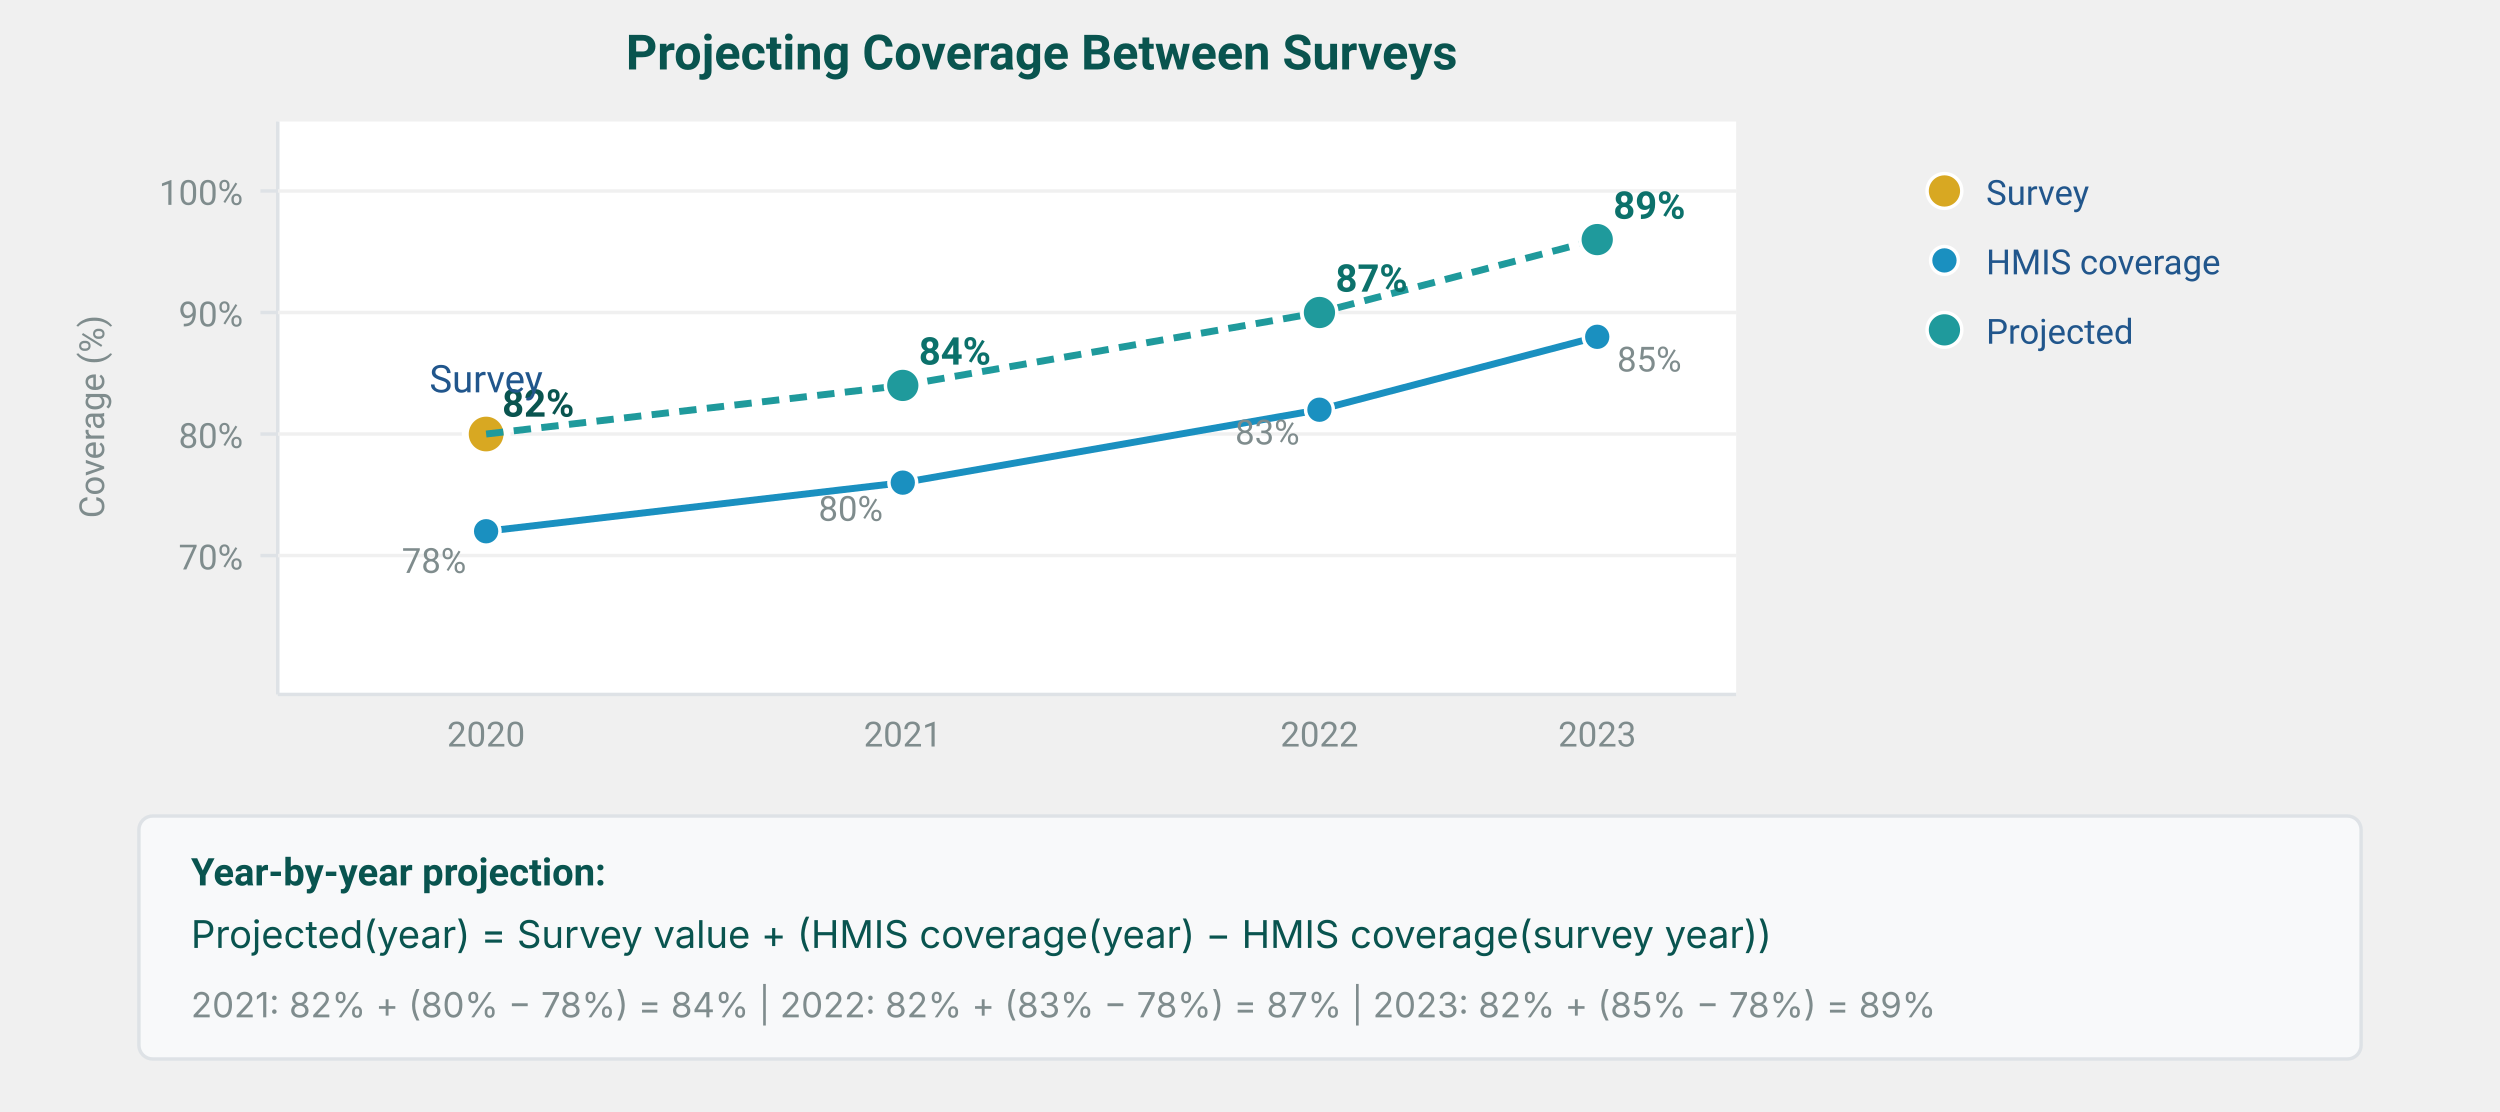
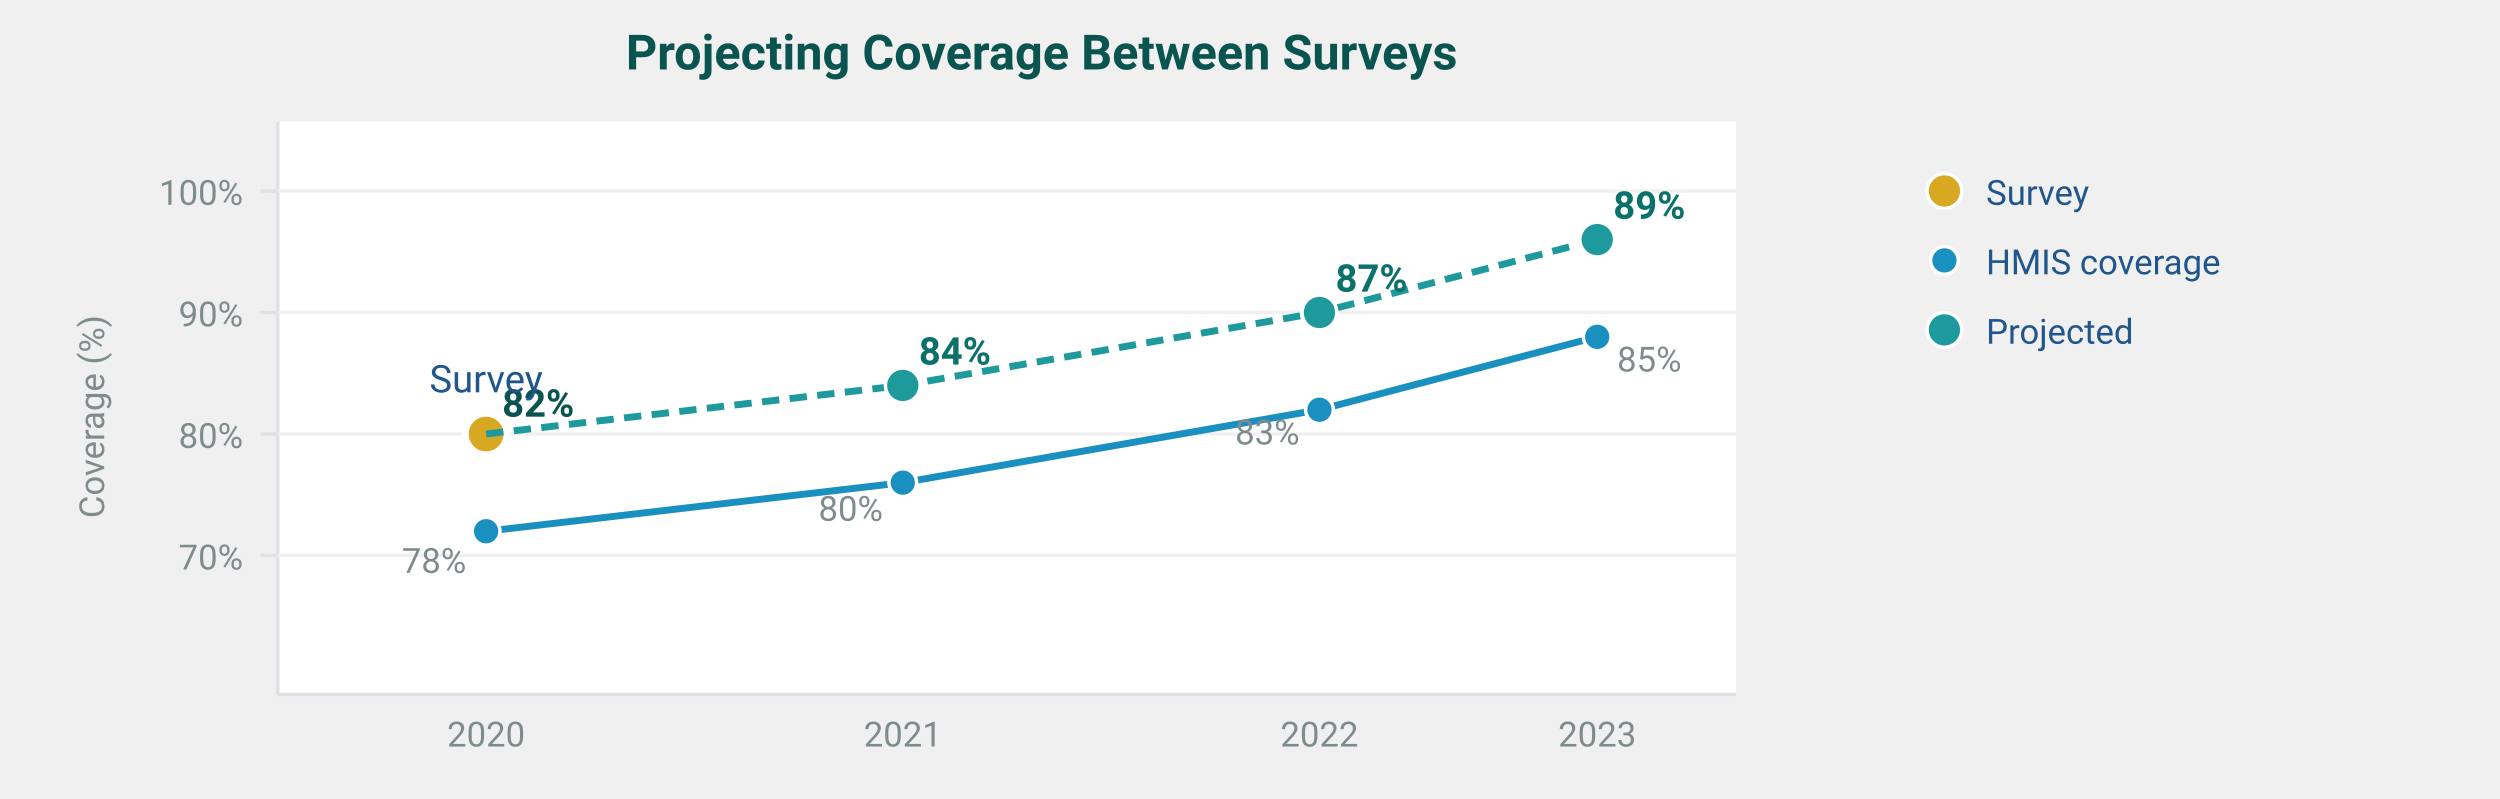
- <svg xmlns="http://www.w3.org/2000/svg" viewBox="0 0 720 320">
+ <svg xmlns="http://www.w3.org/2000/svg" viewBox="0 0 720 230">
  <defs>
    <style>
      .title { font-family: -apple-system, BlinkMacSystemFont, "Segoe UI", Roboto, sans-serif; font-size: 14px; font-weight: 700; fill: #09544F; }
      .label { font-family: -apple-system, BlinkMacSystemFont, "Segoe UI", Roboto, sans-serif; font-size: 11px; fill: #21568C; text-anchor: middle; }
      .value { font-family: -apple-system, BlinkMacSystemFont, "Segoe UI", Roboto, sans-serif; font-size: 11px; font-weight: 600; fill: #09544F; text-anchor: middle; }
      .formula-text { font-family: -apple-system, BlinkMacSystemFont, "Segoe UI", Roboto, sans-serif; font-size: 10px; fill: #7f8c8d; text-anchor: middle; }
      .axis { stroke: #dee2e6; stroke-width: 1; }
      .axis-label { font-family: -apple-system, BlinkMacSystemFont, "Segoe UI", Roboto, sans-serif; font-size: 10px; fill: #7f8c8d; }
      .projected-line { stroke: #1F9A9C; stroke-width: 2; stroke-dasharray: 5,3; }
      .hmis-line { stroke: #1A90C0; stroke-width: 2; }
      .legend-text { font-family: -apple-system, BlinkMacSystemFont, "Segoe UI", Roboto, sans-serif; font-size: 10px; fill: #21568C; }
    </style>
  </defs>
  <text class="title" x="300" y="20" text-anchor="middle">Projecting Coverage Between Surveys</text>
  <rect x="80" y="35" width="420" height="165" fill="#ffffff" stroke="none" />
  <line class="axis" x1="80" y1="35" x2="80" y2="200" />
  <text class="axis-label" x="30" y="120" text-anchor="middle" transform="rotate(-90, 30, 120)">Coverage (%)</text>
  <line class="axis" x1="80" y1="200" x2="500" y2="200" />
  <line x1="80" y1="55" x2="500" y2="55" stroke="#f0f0f0" stroke-width="1" />
  <line x1="80" y1="90" x2="500" y2="90" stroke="#f0f0f0" stroke-width="1" />
  <line x1="80" y1="125" x2="500" y2="125" stroke="#f0f0f0" stroke-width="1" />
  <line x1="80" y1="160" x2="500" y2="160" stroke="#f0f0f0" stroke-width="1" />
  <line class="axis" x1="75" y1="55" x2="80" y2="55" />
  <text class="axis-label" x="70" y="59" text-anchor="end">100%</text>
  <line class="axis" x1="75" y1="90" x2="80" y2="90" />
  <text class="axis-label" x="70" y="94" text-anchor="end">90%</text>
  <line class="axis" x1="75" y1="125" x2="80" y2="125" />
  <text class="axis-label" x="70" y="129" text-anchor="end">80%</text>
  <line class="axis" x1="75" y1="160" x2="80" y2="160" />
  <text class="axis-label" x="70" y="164" text-anchor="end">70%</text>
  <text class="axis-label" x="140" y="215" text-anchor="middle">2020</text>
  <text class="axis-label" x="260" y="215" text-anchor="middle">2021</text>
  <text class="axis-label" x="380" y="215" text-anchor="middle">2022</text>
  <text class="axis-label" x="460" y="215" text-anchor="middle">2023</text>
  <polyline class="hmis-line" points="140,153 260,139 380,118 460,97" fill="none" />
  <circle cx="140" cy="153" r="4" fill="#1A90C0" stroke="#ffffff" stroke-width="1" />
  <text class="formula-text" x="125" y="165">78%</text>
  <circle cx="260" cy="139" r="4" fill="#1A90C0" stroke="#ffffff" stroke-width="1" />
  <text class="formula-text" x="245" y="150">80%</text>
  <circle cx="380" cy="118" r="4" fill="#1A90C0" stroke="#ffffff" stroke-width="1" />
  <text class="formula-text" x="365" y="128">83%</text>
  <circle cx="460" cy="97" r="4" fill="#1A90C0" stroke="#ffffff" stroke-width="1" />
  <text class="formula-text" x="475" y="107">85%</text>
  <circle cx="140" cy="125" r="6" fill="#D8A822" stroke="#ffffff" stroke-width="2" />
  <text class="value" x="155" y="120">82%</text>
  <text class="label" x="140" y="113">Survey</text>
  <polyline class="projected-line" points="140,125 260,111 380,90 460,69" fill="none" />
  <circle cx="260" cy="111" r="5" fill="#1F9A9C" stroke="#ffffff" stroke-width="1" />
  <text class="value" x="275" y="105" style="fill: #0C716B;">84%</text>
  <circle cx="380" cy="90" r="5" fill="#1F9A9C" stroke="#ffffff" stroke-width="1" />
  <text class="value" x="395" y="84" style="fill: #0C716B;">87%</text>
  <circle cx="460" cy="69" r="5" fill="#1F9A9C" stroke="#ffffff" stroke-width="1" />
  <text class="value" x="475" y="63" style="fill: #0C716B;">89%</text>
  <circle cx="560" cy="55" r="5" fill="#D8A822" stroke="#ffffff" stroke-width="1" />
  <text class="legend-text" x="572" y="59">Survey</text>
  <circle cx="560" cy="75" r="4" fill="#1A90C0" stroke="#ffffff" stroke-width="1" />
  <text class="legend-text" x="572" y="79">HMIS coverage</text>
  <circle cx="560" cy="95" r="5" fill="#1F9A9C" stroke="#ffffff" stroke-width="1" />
  <text class="legend-text" x="572" y="99">Projected</text>
-   <rect x="40" y="235" width="640" height="70" fill="#f8f9fa" stroke="#dee2e6" rx="4" />
-   <text class="title" x="55" y="255" style="font-size: 11px;">Year-by-year projection:</text>
-   <text x="55" y="273" style="font-family: -apple-system, BlinkMacSystemFont, sans-serif; font-size: 11px; fill: #09544F;">
-     Projected(year) = Survey value + (HMIS coverage(year) − HMIS coverage(survey year))
-   </text>
-   <text x="55" y="293" style="font-family: -apple-system, BlinkMacSystemFont, sans-serif; font-size: 10px; fill: #7f8c8d;">
-     2021: 82% + (80% − 78%) = 84%  |  2022: 82% + (83% − 78%) = 87%  |  2023: 82% + (85% − 78%) = 89%
-   </text>
</svg>
